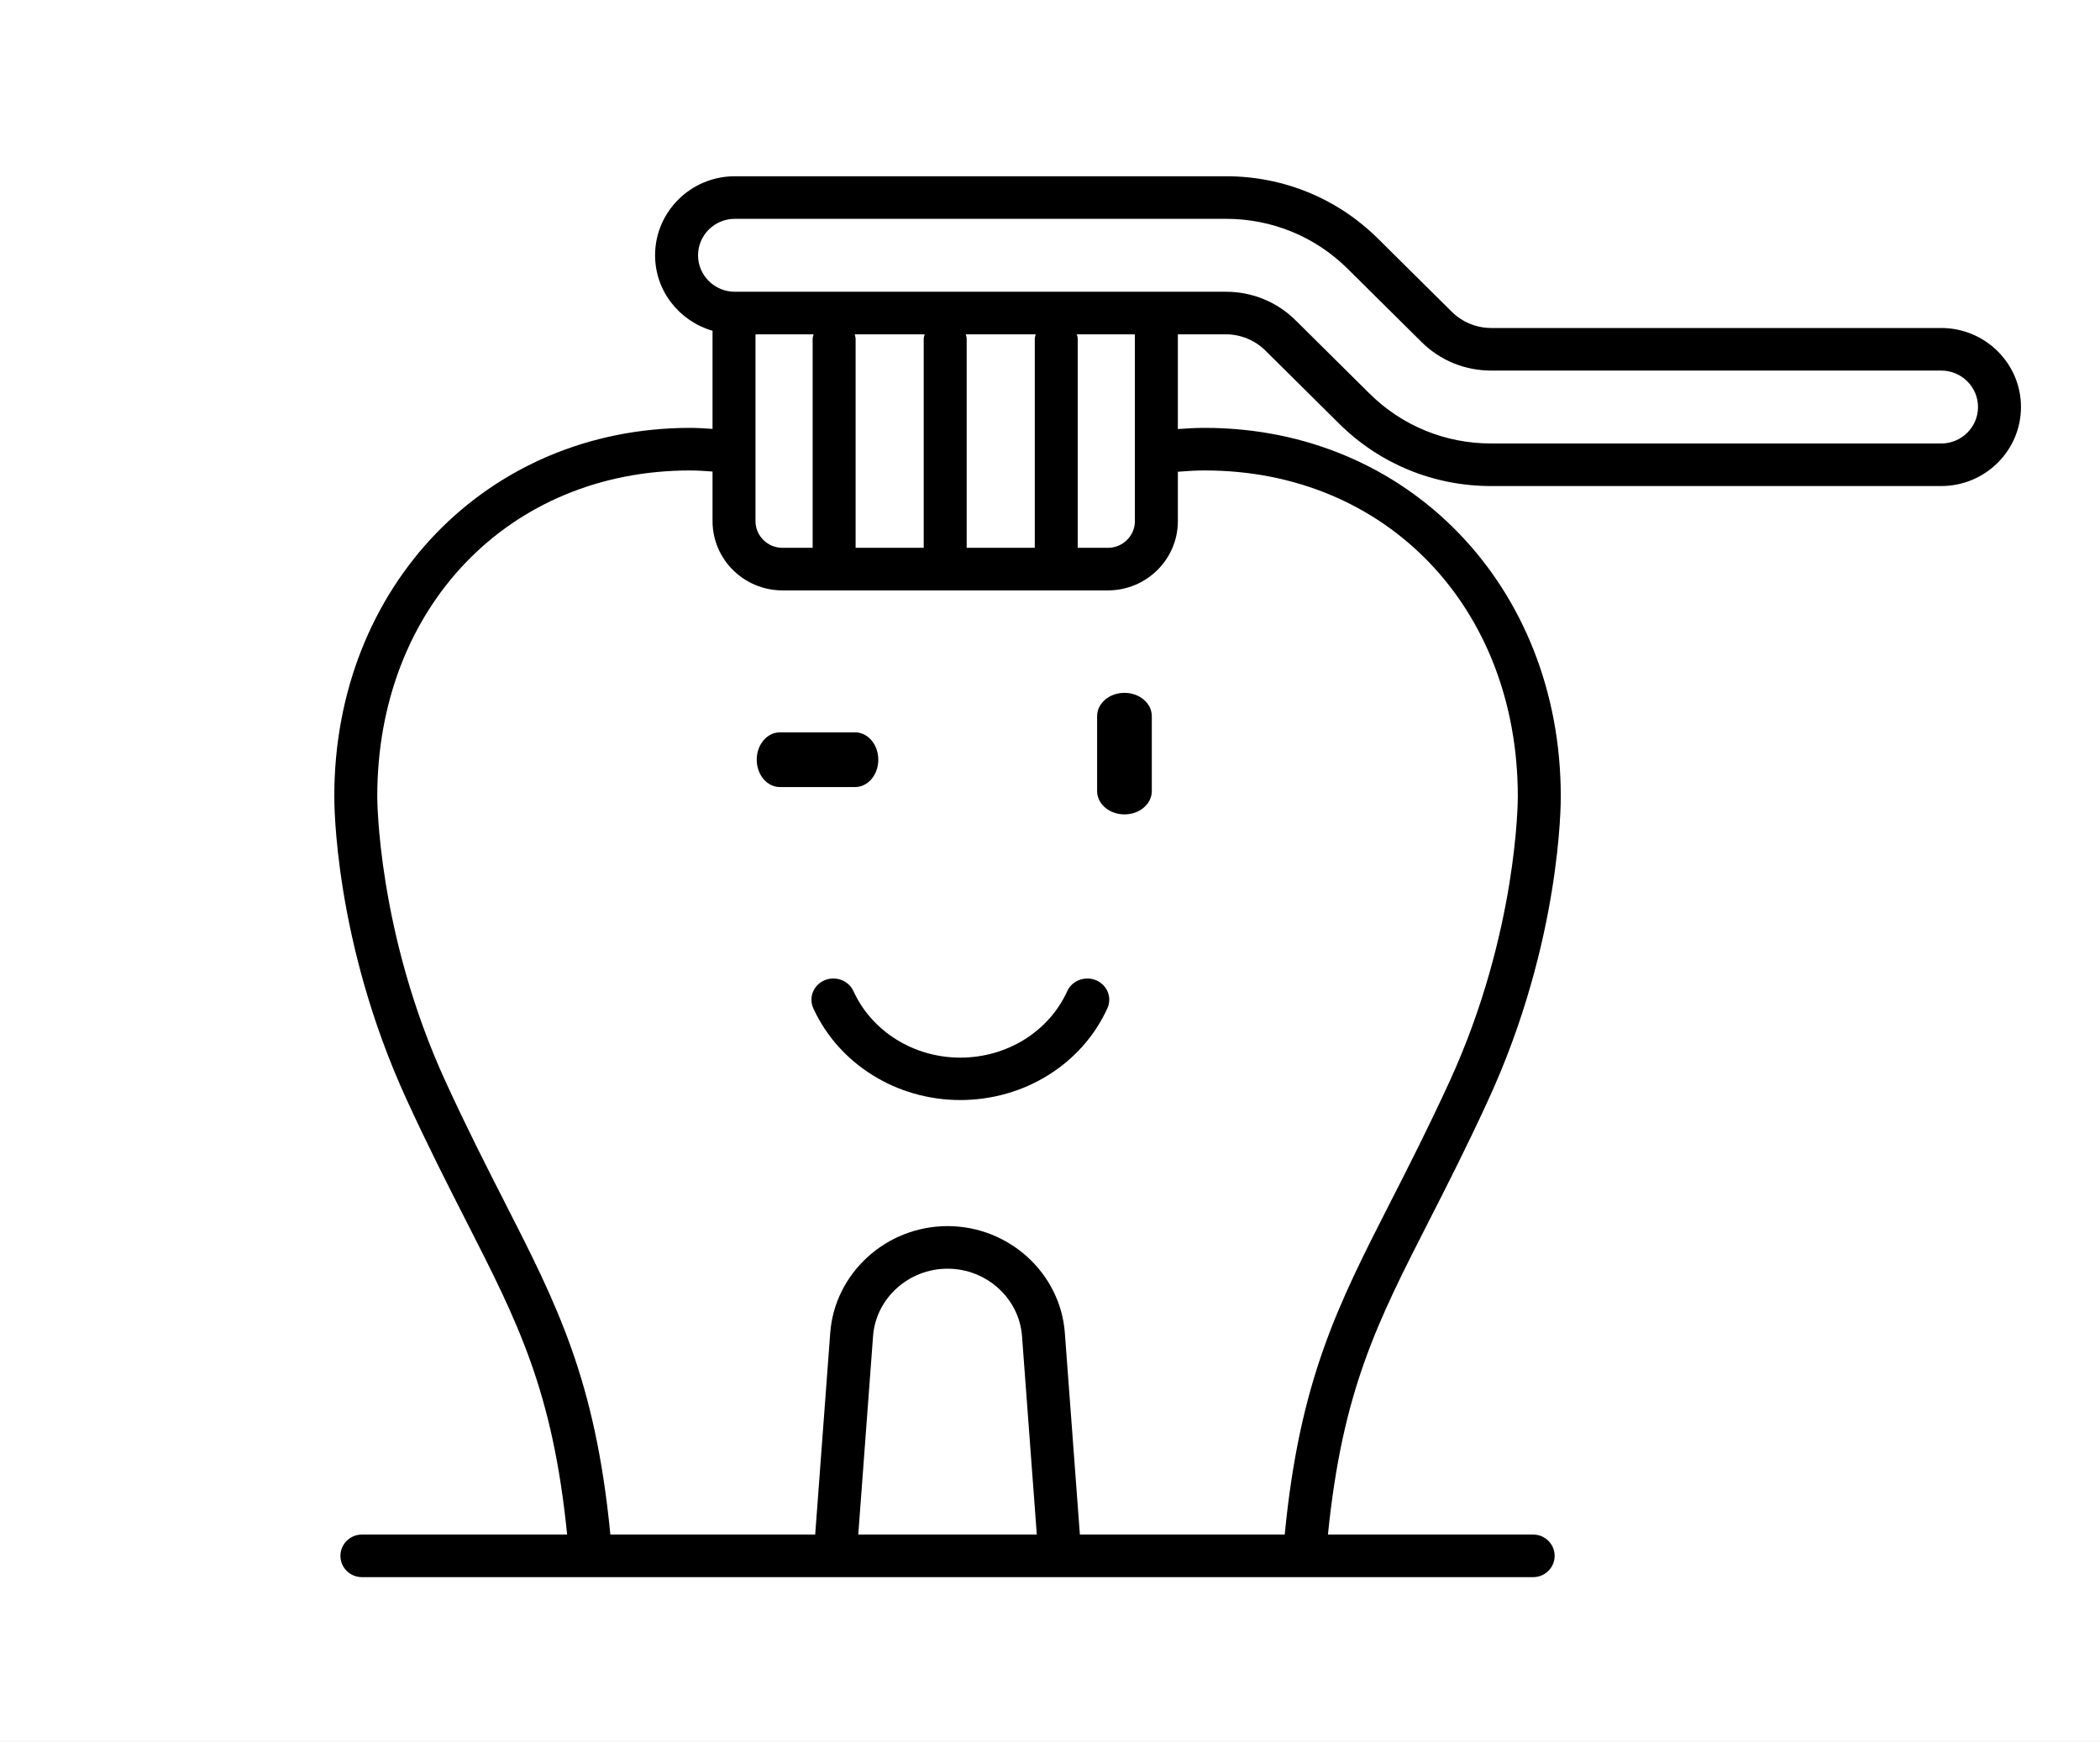
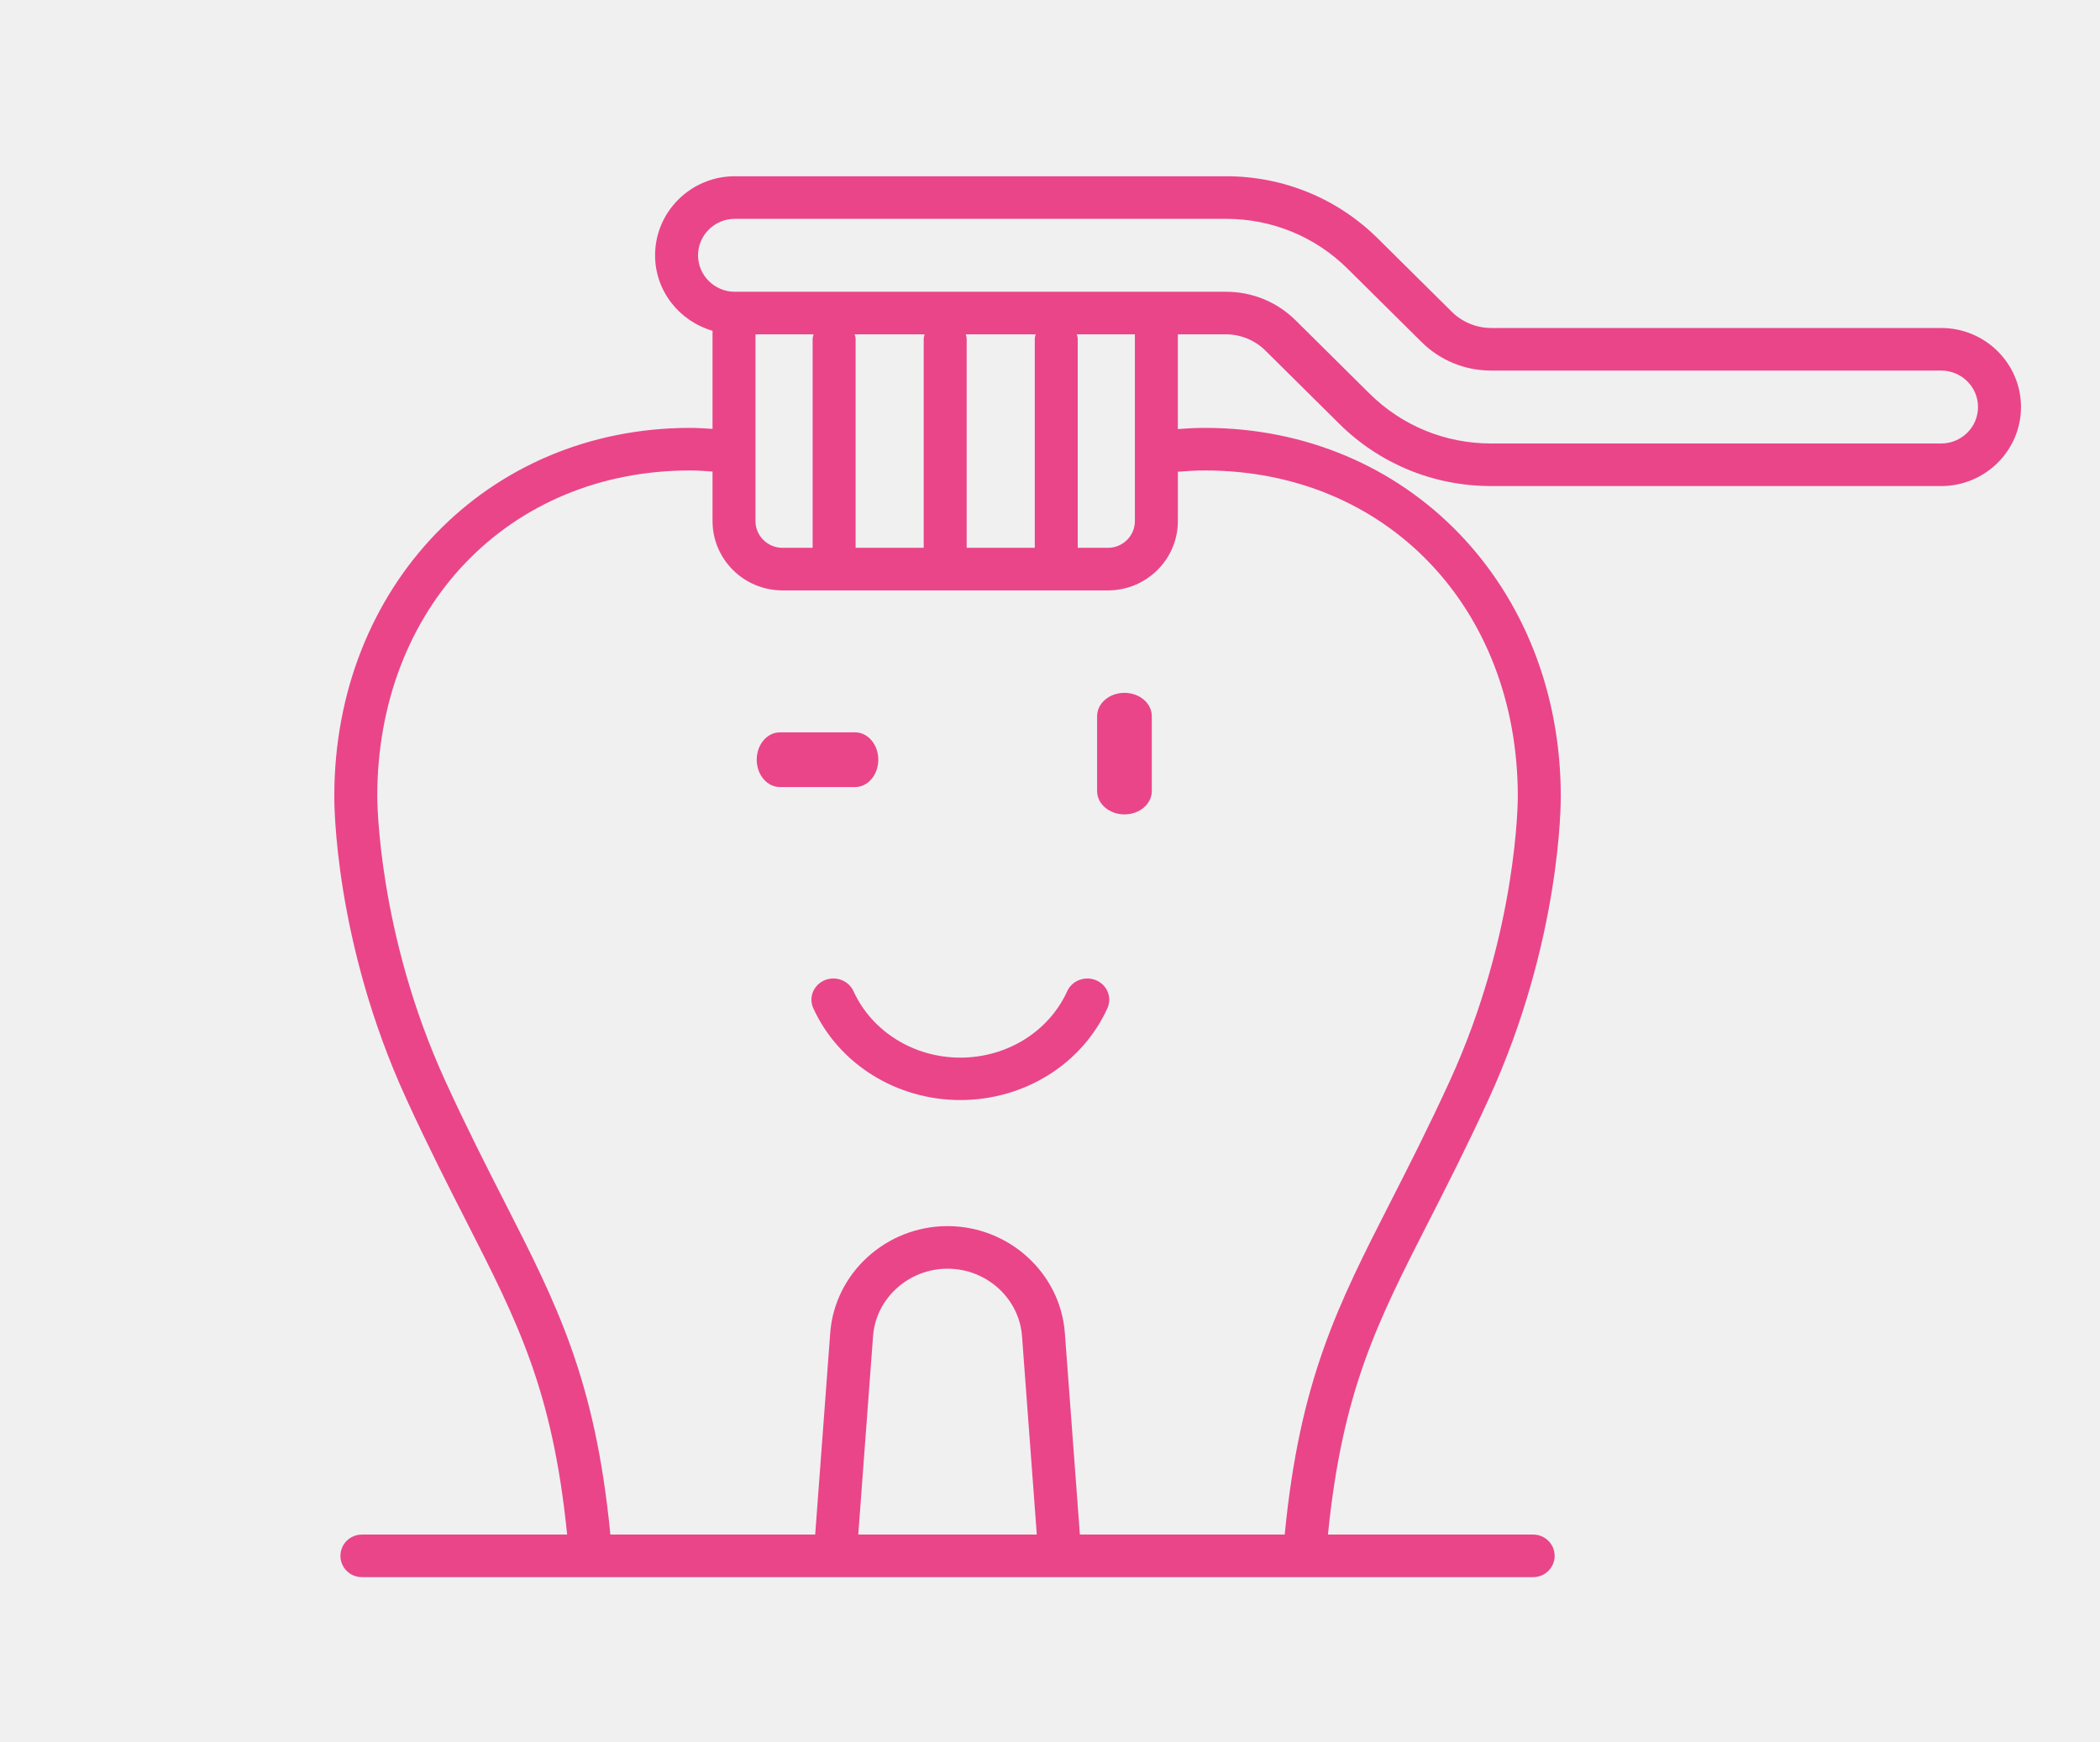
<svg xmlns="http://www.w3.org/2000/svg" xmlns:xlink="http://www.w3.org/1999/xlink" width="691px" height="573px" viewBox="0 0 691 573" version="1.1">
  <defs>
    <path d="M0,0 L691,0 L691,573 L0,573 L0,0 Z" id="path-1" />
  </defs>
  <g id="Symbol1" stroke="none" fill="none" xlink:href="#path-1" fill-rule="evenodd">
-     <use fill="#FFFFFF" xlink:href="#path-1" />
-     <g id="Group-9" stroke-width="1" transform="translate(110, 58)" fill="#000000">
+     <g id="Group-9" stroke-width="1" transform="translate(110, 58)" fill="#EA4589">
      <path d="M250.68,264.585 C247.038,263.059 242.77,264.647 241.166,268.176 C235.141,281.457 221.334,290.043 205.998,290.043 C190.703,290.043 176.896,281.451 170.826,268.155 C169.215,264.638 164.954,263.044 161.306,264.591 C157.657,266.152 156.008,270.267 157.615,273.798 C165.997,292.143 184.986,304 205.998,304 C227.066,304 246.062,292.136 254.392,273.778 C255.991,270.249 254.328,266.132 250.68,264.585 Z" id="Fill-1" />
      <path d="M260,170 C255.029,170 251,173.436 251,177.68 L251,202.32 C251,206.566 255.029,210 260,210 C264.971,210 269,206.564 269,202.32 L269,177.68 C269.002,173.434 264.971,170 260,170" id="Fill-3" />
      <path d="M179,192 C179,187.025 175.591,183 171.386,183 L146.614,183 C142.409,183 139,187.026 139,192 C139,196.975 142.409,201 146.614,201 L171.386,201 C175.59,201 179,196.975 179,192" id="Fill-5" />
      <path d="M528.756,87.939 L380.649,87.939 C365.529,87.939 351.316,82.103 340.627,71.507 L316.326,47.419 C310.2,41.351 302.062,38.011 293.409,38.011 L131.797,38.011 C125.122,38.011 119.69,32.628 119.69,26.012 C119.69,19.396 125.122,14.012 131.797,14.012 L293.423,14.012 C308.539,14.012 322.753,19.849 333.441,30.445 L357.742,54.533 C363.858,60.601 371.999,63.946 380.659,63.946 L528.756,63.946 C535.431,63.946 540.863,69.324 540.863,75.939 C540.863,82.554 535.431,87.939 528.756,87.939 L528.756,87.939 Z M263.434,113.483 C263.434,118.334 259.455,122.275 254.564,122.275 L244.627,122.275 L244.627,53.506 C244.627,52.979 244.436,52.515 244.325,52.021 L263.433,52.021 L263.433,113.483 L263.434,113.483 Z M286.489,96.817 C346.139,96.817 389.433,141.93 389.433,204.131 C389.433,204.576 389.529,248.667 366.988,297.856 C359.951,313.207 353.379,326.09 347.582,337.46 C330.226,371.475 317.672,396.083 312.734,446.989 L245.333,446.989 L240.387,380.649 C238.92,360.932 221.964,345.485 201.787,345.485 C181.611,345.485 164.651,360.933 163.184,380.649 L158.238,446.989 L90.837,446.989 C85.898,396.083 73.345,371.475 55.989,337.46 C50.191,326.09 43.619,313.207 36.583,297.856 C14.119,248.838 14.139,204.568 14.139,204.075 C14.139,141.928 57.432,96.817 117.082,96.817 C119.562,96.817 122.009,96.999 124.458,97.175 L124.458,113.482 C124.458,126.057 134.777,136.285 147.465,136.285 L254.567,136.285 C267.254,136.285 277.574,126.057 277.574,113.482 L277.574,97.239 C280.522,96.99 283.49,96.817 286.489,96.817 Z M172.41,446.99 L177.278,381.677 C178.206,369.24 188.971,359.498 201.786,359.498 C214.597,359.498 225.362,369.24 226.29,381.677 L231.158,446.99 L172.41,446.99 Z M157.399,53.506 L157.399,122.275 L147.463,122.275 C142.573,122.275 138.593,118.334 138.593,113.483 L138.593,52.021 L157.702,52.021 C157.591,52.515 157.399,52.979 157.399,53.506 L157.399,53.506 Z M193.945,53.506 L193.945,122.275 L171.536,122.275 L171.536,53.506 C171.536,52.979 171.345,52.515 171.233,52.021 L194.248,52.021 C194.137,52.515 193.945,52.979 193.945,53.506 Z M230.492,122.275 L208.082,122.275 L208.082,53.506 C208.082,52.979 207.891,52.515 207.78,52.021 L230.794,52.021 C230.684,52.515 230.493,52.979 230.493,53.506 L230.493,122.275 L230.492,122.275 Z M528.756,49.935 L380.659,49.935 C375.847,49.935 371.143,47.999 367.74,44.626 L343.436,20.538 C330.079,7.293 312.315,0 293.423,0 L131.797,0 C117.326,0 105.553,11.671 105.553,26.011 C105.553,37.808 113.571,47.686 124.456,50.857 L124.456,83.14 C122.007,82.979 119.56,82.807 117.081,82.807 C50.336,82.807 0.001,134.945 0.001,204.02 C-0.012,205.943 -0.106,251.677 23.709,303.643 C30.871,319.269 37.515,332.288 43.374,343.782 C60.485,377.322 71.848,399.664 76.615,446.99 L9.086,446.99 C5.182,446.99 2.018,450.124 2.018,453.995 C2.018,457.866 5.182,461 9.086,461 L394.486,461 C398.389,461 401.553,457.866 401.553,453.995 C401.553,450.124 398.389,446.99 394.486,446.99 L326.956,446.99 C331.724,399.664 343.086,377.322 360.197,343.782 C366.058,332.288 372.702,319.27 379.862,303.643 C403.676,251.677 403.583,205.943 403.57,204.075 C403.57,134.943 353.235,82.806 286.49,82.806 C283.492,82.806 280.524,82.963 277.573,83.192 L277.573,52.02 L293.411,52.02 C298.218,52.02 302.93,53.956 306.332,57.322 L330.632,81.41 C343.989,94.655 361.753,101.948 380.649,101.948 L528.756,101.948 C543.227,101.948 555,90.277 555,75.937 C555,61.6 543.227,49.935 528.756,49.935 Z" id="Fill-7" />
    </g>
  </g>
</svg>
